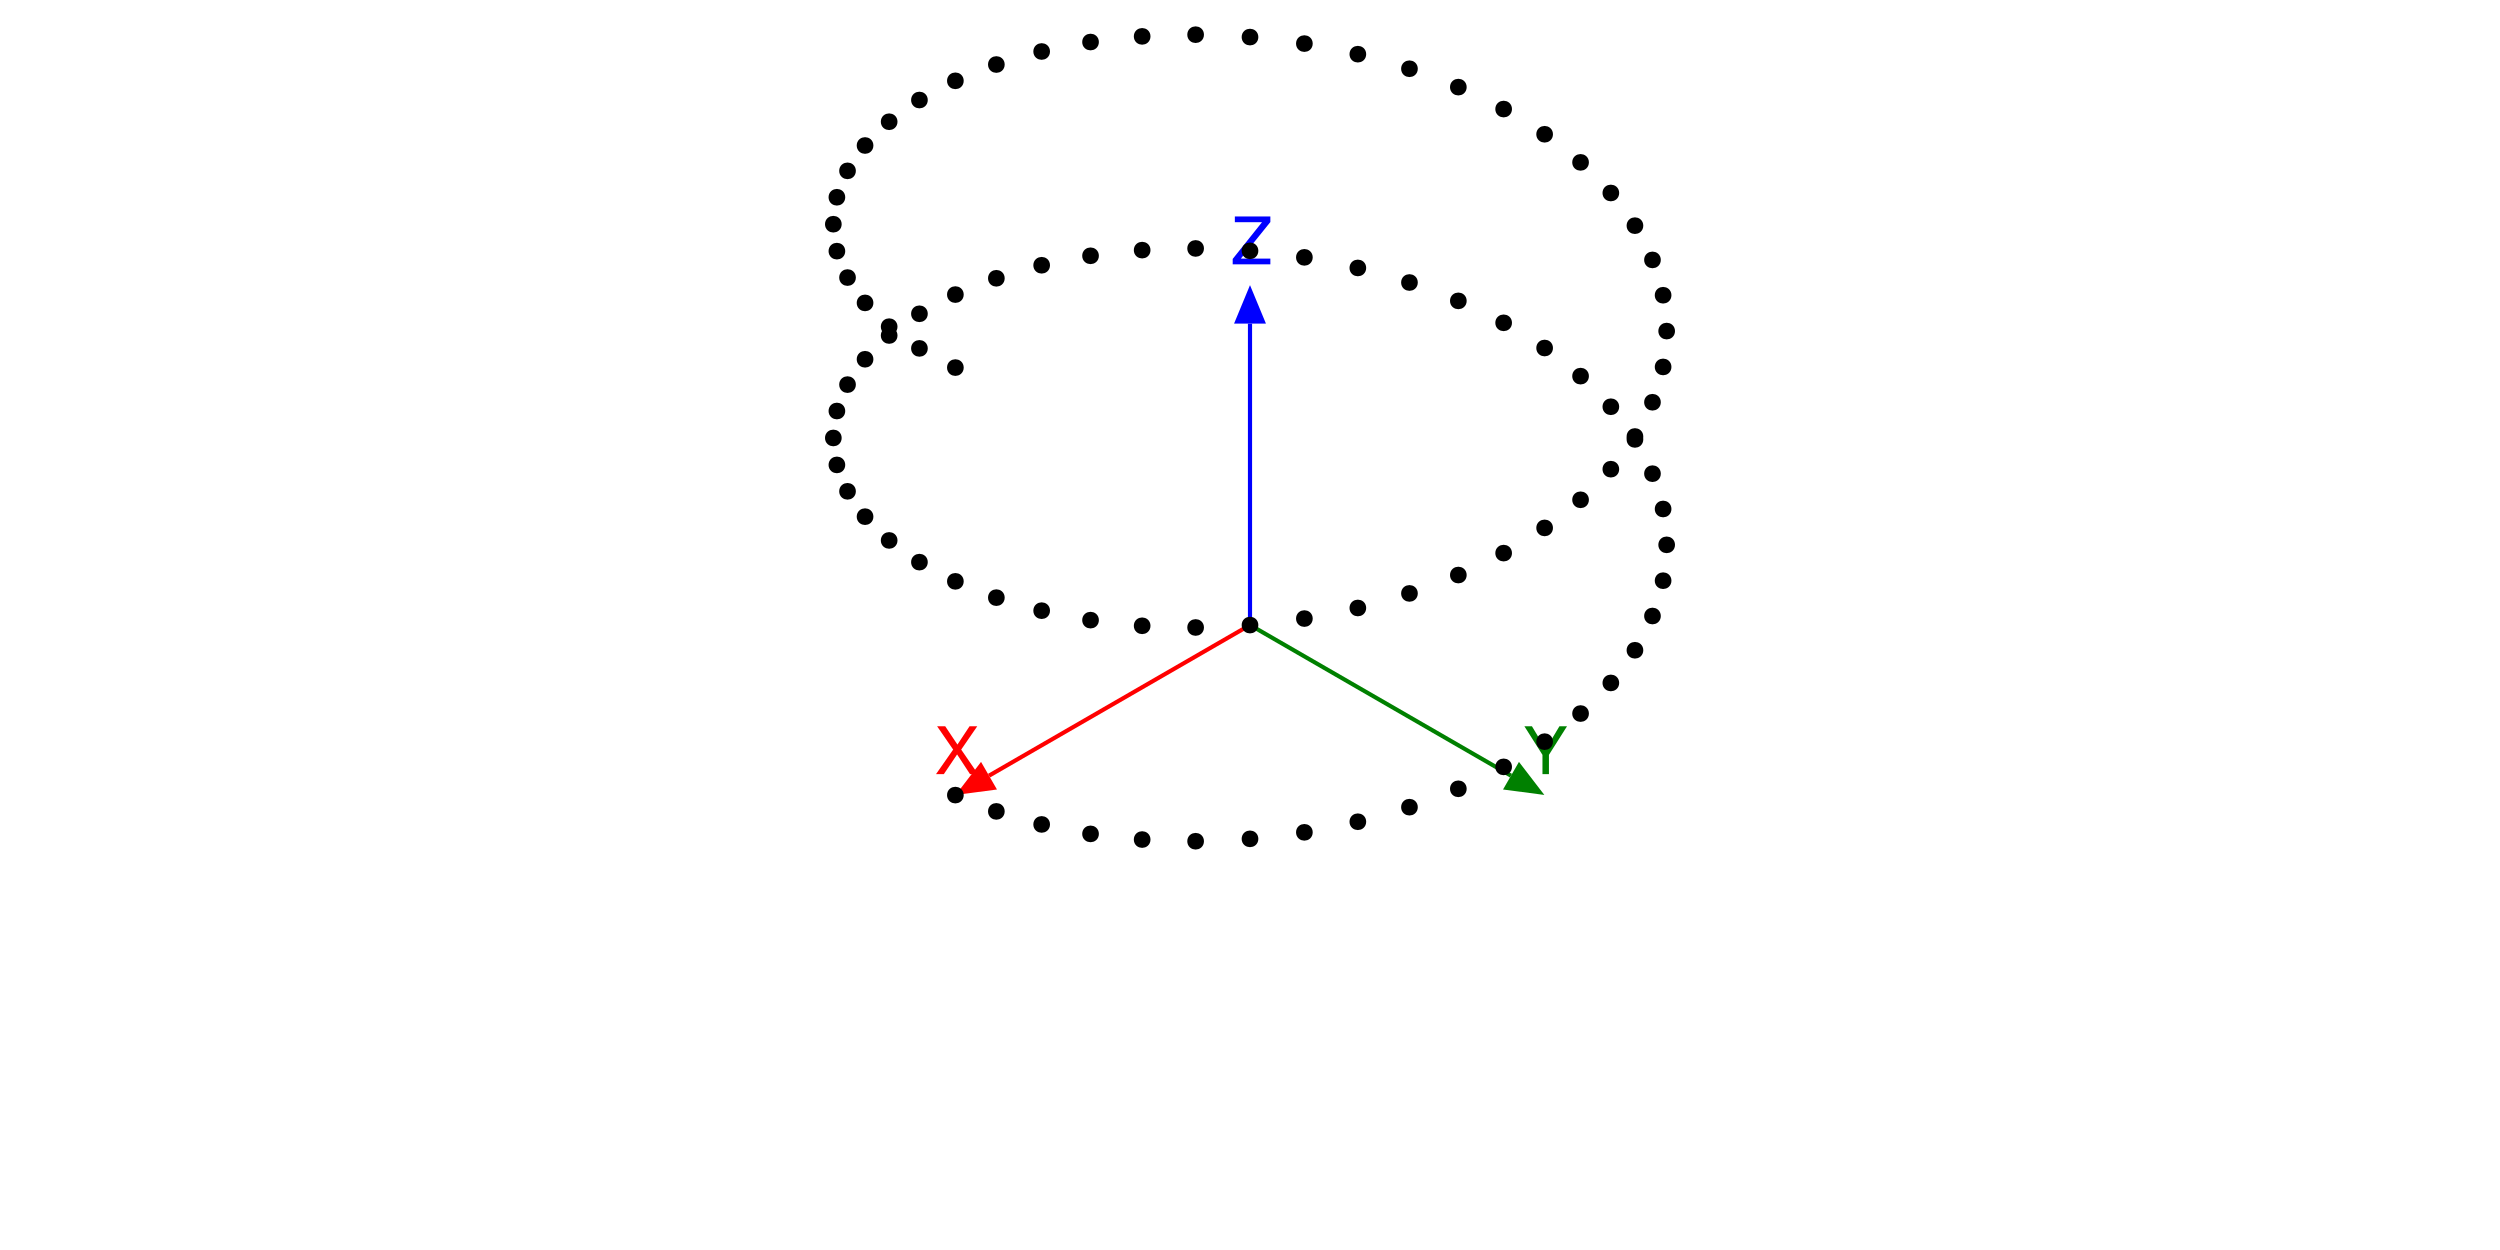
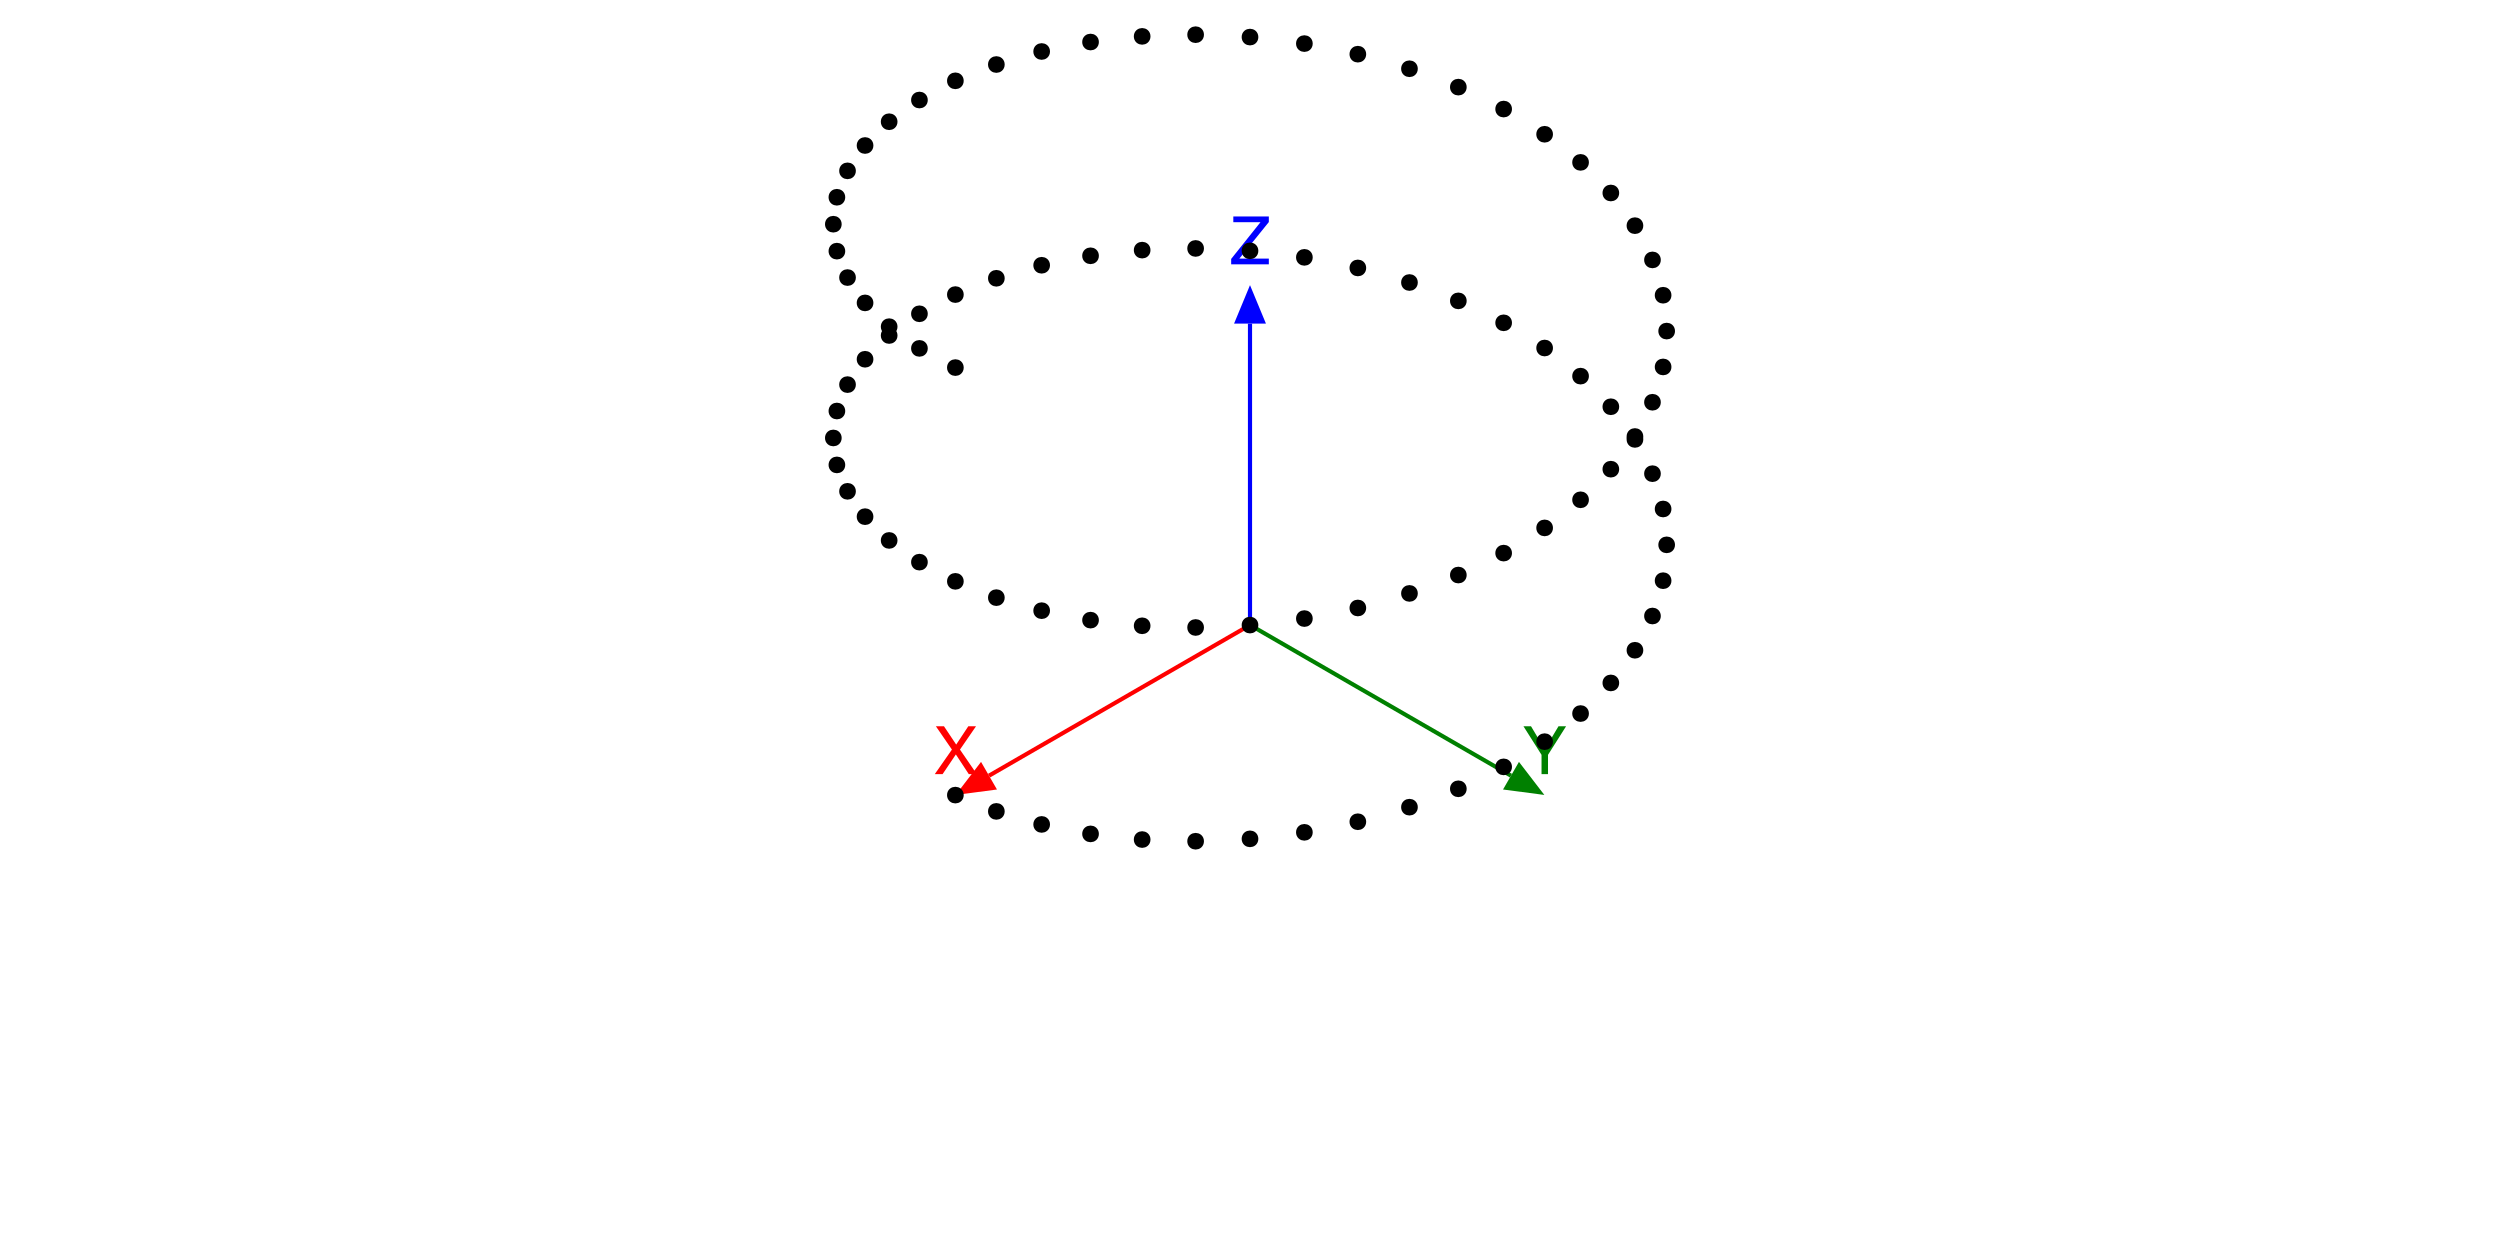
<svg xmlns="http://www.w3.org/2000/svg" xmlns:xlink="http://www.w3.org/1999/xlink" width="600pt" height="300pt" viewBox="0 0 600 300" version="1.1">
  <defs>
    <g>
      <symbol overflow="visible" id="glyph0-0">
        <path style="stroke:none;" d="M 0.516 0 L 0.516 -11.477 L 9.625 -11.477 L 9.625 0 Z M 8.188 -1.438 L 8.188 -10.039 L 1.953 -10.039 L 1.953 -1.438 Z M 8.188 -1.438 " />
      </symbol>
      <symbol overflow="visible" id="glyph0-1">
        <path style="stroke:none;" d="M 2.203 0 L 0.328 0 L 4.438 -5.883 L 0.586 -11.477 L 2.531 -11.477 L 5.461 -7.086 L 8.367 -11.477 L 10.219 -11.477 L 6.367 -5.883 L 10.406 0 L 8.477 0 L 5.383 -4.719 Z M 2.203 0 " />
      </symbol>
      <symbol overflow="visible" id="glyph0-2">
        <path style="stroke:none;" d="M 0.328 -11.477 L 2.141 -11.477 L 5.438 -5.961 L 8.734 -11.477 L 10.555 -11.477 L 6.219 -4.625 L 6.219 0 L 4.664 0 L 4.664 -4.625 Z M 0.328 -11.477 " />
      </symbol>
      <symbol overflow="visible" id="glyph0-3">
        <path style="stroke:none;" d="M 0.367 -1.289 L 7.406 -10.109 L 0.883 -10.109 L 0.883 -11.477 L 9.406 -11.477 L 9.406 -10.141 L 2.328 -1.367 L 9.406 -1.367 L 9.406 0 L 0.367 0 Z M 0.367 -1.289 " />
      </symbol>
    </g>
  </defs>
  <g id="surface15">
    <rect x="0" y="0" width="600" height="300" style="fill:rgb(100%,100%,100%);fill-opacity:1;stroke:none;" />
    <path style="fill:none;stroke-width:1;stroke-linecap:butt;stroke-linejoin:miter;stroke:rgb(100%,0%,0%);stroke-opacity:1;stroke-miterlimit:10;" d="M 300 150 L 237.359 186.164 " />
    <path style=" stroke:none;fill-rule:nonzero;fill:rgb(100%,0%,0%);fill-opacity:1;" d="M 239.273 189.48 L 229.359 190.785 L 235.449 182.852 " />
    <g style="fill:rgb(100%,0%,0%);fill-opacity:1;">
-       <use xlink:href="#glyph0-1" x="224.321" y="185.784" />
+       <use xlink:href="#glyph0-1" x="224.024" y="185.784" />
    </g>
    <path style="fill:none;stroke-width:1;stroke-linecap:butt;stroke-linejoin:miter;stroke:rgb(0%,50.196%,0%);stroke-opacity:1;stroke-miterlimit:10;" d="M 300 150 L 362.641 186.164 " />
    <path style=" stroke:none;fill-rule:nonzero;fill:rgb(0%,50.196%,0%);fill-opacity:1;" d="M 364.551 182.852 L 370.641 190.785 L 360.727 189.48 " />
    <g style="fill:rgb(0%,50.196%,0%);fill-opacity:1;">
-       <use xlink:href="#glyph0-2" x="365.527" y="185.784" />
+       <use xlink:href="#glyph0-2" x="365.304" y="185.784" />
    </g>
    <path style="fill:none;stroke-width:1;stroke-linecap:butt;stroke-linejoin:miter;stroke:rgb(0%,0%,100%);stroke-opacity:1;stroke-miterlimit:10;" d="M 300 150 L 300 77.672 " />
    <path style=" stroke:none;fill-rule:nonzero;fill:rgb(0%,0%,100%);fill-opacity:1;" d="M 296.172 77.672 L 300 68.434 L 303.828 77.672 " />
    <g style="fill:rgb(0%,0%,100%);fill-opacity:1;">
-       <use xlink:href="#glyph0-3" x="295.48" y="63.432" />
+       <use xlink:href="#glyph0-3" x="295.113" y="63.432" />
    </g>
    <path style="fill:none;stroke-width:2;stroke-linecap:butt;stroke-linejoin:miter;stroke:rgb(0%,0%,0%);stroke-opacity:1;stroke-miterlimit:10;" d="M 230.289 190.824 C 230.289 192.156 228.289 192.156 228.289 190.824 C 228.289 189.492 230.289 189.492 230.289 190.824 " />
    <path style="fill:none;stroke-width:2;stroke-linecap:butt;stroke-linejoin:miter;stroke:rgb(0%,0%,0%);stroke-opacity:1;stroke-miterlimit:10;" d="M 240.125 194.734 C 240.125 196.07 238.125 196.07 238.125 194.734 C 238.125 193.402 240.125 193.402 240.125 194.734 " />
    <path style="fill:none;stroke-width:2;stroke-linecap:butt;stroke-linejoin:miter;stroke:rgb(0%,0%,0%);stroke-opacity:1;stroke-miterlimit:10;" d="M 251 197.863 C 251 199.195 249 199.195 249 197.863 C 249 196.527 251 196.527 251 197.863 " />
    <path style="fill:none;stroke-width:2;stroke-linecap:butt;stroke-linejoin:miter;stroke:rgb(0%,0%,0%);stroke-opacity:1;stroke-miterlimit:10;" d="M 262.73 200.133 C 262.73 201.469 260.73 201.469 260.73 200.133 C 260.73 198.801 262.73 198.801 262.73 200.133 " />
    <path style="fill:none;stroke-width:2;stroke-linecap:butt;stroke-linejoin:miter;stroke:rgb(0%,0%,0%);stroke-opacity:1;stroke-miterlimit:10;" d="M 275.117 201.492 C 275.117 202.824 273.117 202.824 273.117 201.492 C 273.117 200.16 275.117 200.16 275.117 201.492 " />
    <path style="fill:none;stroke-width:2;stroke-linecap:butt;stroke-linejoin:miter;stroke:rgb(0%,0%,0%);stroke-opacity:1;stroke-miterlimit:10;" d="M 287.949 201.898 C 287.949 203.23 285.949 203.23 285.949 201.898 C 285.949 200.562 287.949 200.562 287.949 201.898 " />
    <path style="fill:none;stroke-width:2;stroke-linecap:butt;stroke-linejoin:miter;stroke:rgb(0%,0%,0%);stroke-opacity:1;stroke-miterlimit:10;" d="M 301 201.324 C 301 202.656 299 202.656 299 201.324 C 299 199.988 301 199.988 301 201.324 " />
    <path style="fill:none;stroke-width:2;stroke-linecap:butt;stroke-linejoin:miter;stroke:rgb(0%,0%,0%);stroke-opacity:1;stroke-miterlimit:10;" d="M 314.051 199.758 C 314.051 201.094 312.051 201.094 312.051 199.758 C 312.051 198.426 314.051 198.426 314.051 199.758 " />
    <path style="fill:none;stroke-width:2;stroke-linecap:butt;stroke-linejoin:miter;stroke:rgb(0%,0%,0%);stroke-opacity:1;stroke-miterlimit:10;" d="M 326.883 197.219 C 326.883 198.551 324.883 198.551 324.883 197.219 C 324.883 195.883 326.883 195.883 326.883 197.219 " />
    <path style="fill:none;stroke-width:2;stroke-linecap:butt;stroke-linejoin:miter;stroke:rgb(0%,0%,0%);stroke-opacity:1;stroke-miterlimit:10;" d="M 339.27 193.723 C 339.27 195.055 337.27 195.055 337.27 193.723 C 337.27 192.387 339.27 192.387 339.27 193.723 " />
    <path style="fill:none;stroke-width:2;stroke-linecap:butt;stroke-linejoin:miter;stroke:rgb(0%,0%,0%);stroke-opacity:1;stroke-miterlimit:10;" d="M 351 189.312 C 351 190.645 349 190.645 349 189.312 C 349 187.98 351 187.98 351 189.312 " />
    <path style="fill:none;stroke-width:2;stroke-linecap:butt;stroke-linejoin:miter;stroke:rgb(0%,0%,0%);stroke-opacity:1;stroke-miterlimit:10;" d="M 361.875 184.047 C 361.875 185.383 359.875 185.383 359.875 184.047 C 359.875 182.715 361.875 182.715 361.875 184.047 " />
    <path style="fill:none;stroke-width:2;stroke-linecap:butt;stroke-linejoin:miter;stroke:rgb(0%,0%,0%);stroke-opacity:1;stroke-miterlimit:10;" d="M 371.711 178 C 371.711 179.332 369.711 179.332 369.711 178 C 369.711 176.664 371.711 176.664 371.711 178 " />
    <path style="fill:none;stroke-width:2;stroke-linecap:butt;stroke-linejoin:miter;stroke:rgb(0%,0%,0%);stroke-opacity:1;stroke-miterlimit:10;" d="M 380.336 171.254 C 380.336 172.586 378.336 172.586 378.336 171.254 C 378.336 169.918 380.336 169.918 380.336 171.254 " />
    <path style="fill:none;stroke-width:2;stroke-linecap:butt;stroke-linejoin:miter;stroke:rgb(0%,0%,0%);stroke-opacity:1;stroke-miterlimit:10;" d="M 387.602 163.906 C 387.602 165.238 385.602 165.238 385.602 163.906 C 385.602 162.57 387.602 162.57 387.602 163.906 " />
    <path style="fill:none;stroke-width:2;stroke-linecap:butt;stroke-linejoin:miter;stroke:rgb(0%,0%,0%);stroke-opacity:1;stroke-miterlimit:10;" d="M 393.387 156.062 C 393.387 157.395 391.387 157.395 391.387 156.062 C 391.387 154.73 393.387 154.73 393.387 156.062 " />
    <path style="fill:none;stroke-width:2;stroke-linecap:butt;stroke-linejoin:miter;stroke:rgb(0%,0%,0%);stroke-opacity:1;stroke-miterlimit:10;" d="M 397.594 147.844 C 397.594 149.176 395.594 149.176 395.594 147.844 C 395.594 146.508 397.594 146.508 397.594 147.844 " />
    <path style="fill:none;stroke-width:2;stroke-linecap:butt;stroke-linejoin:miter;stroke:rgb(0%,0%,0%);stroke-opacity:1;stroke-miterlimit:10;" d="M 400.145 139.367 C 400.145 140.699 398.145 140.699 398.145 139.367 C 398.145 138.031 400.145 138.031 400.145 139.367 " />
    <path style="fill:none;stroke-width:2;stroke-linecap:butt;stroke-linejoin:miter;stroke:rgb(0%,0%,0%);stroke-opacity:1;stroke-miterlimit:10;" d="M 401 130.762 C 401 132.094 399 132.094 399 130.762 C 399 129.43 401 129.43 401 130.762 " />
    <path style="fill:none;stroke-width:2;stroke-linecap:butt;stroke-linejoin:miter;stroke:rgb(0%,0%,0%);stroke-opacity:1;stroke-miterlimit:10;" d="M 400.145 122.156 C 400.145 123.492 398.145 123.492 398.145 122.156 C 398.145 120.824 400.145 120.824 400.145 122.156 " />
    <path style="fill:none;stroke-width:2;stroke-linecap:butt;stroke-linejoin:miter;stroke:rgb(0%,0%,0%);stroke-opacity:1;stroke-miterlimit:10;" d="M 397.594 113.68 C 397.594 115.016 395.594 115.016 395.594 113.68 C 395.594 112.348 397.594 112.348 397.594 113.68 " />
    <path style="fill:none;stroke-width:2;stroke-linecap:butt;stroke-linejoin:miter;stroke:rgb(0%,0%,0%);stroke-opacity:1;stroke-miterlimit:10;" d="M 393.387 105.461 C 393.387 106.793 391.387 106.793 391.387 105.461 C 391.387 104.129 393.387 104.129 393.387 105.461 " />
    <path style="fill:none;stroke-width:2;stroke-linecap:butt;stroke-linejoin:miter;stroke:rgb(0%,0%,0%);stroke-opacity:1;stroke-miterlimit:10;" d="M 387.602 97.617 C 387.602 98.953 385.602 98.953 385.602 97.617 C 385.602 96.285 387.602 96.285 387.602 97.617 " />
    <path style="fill:none;stroke-width:2;stroke-linecap:butt;stroke-linejoin:miter;stroke:rgb(0%,0%,0%);stroke-opacity:1;stroke-miterlimit:10;" d="M 380.336 90.27 C 380.336 91.605 378.336 91.605 378.336 90.27 C 378.336 88.938 380.336 88.938 380.336 90.27 " />
    <path style="fill:none;stroke-width:2;stroke-linecap:butt;stroke-linejoin:miter;stroke:rgb(0%,0%,0%);stroke-opacity:1;stroke-miterlimit:10;" d="M 371.711 83.523 C 371.711 84.859 369.711 84.859 369.711 83.523 C 369.711 82.191 371.711 82.191 371.711 83.523 " />
    <path style="fill:none;stroke-width:2;stroke-linecap:butt;stroke-linejoin:miter;stroke:rgb(0%,0%,0%);stroke-opacity:1;stroke-miterlimit:10;" d="M 361.875 77.477 C 361.875 78.809 359.875 78.809 359.875 77.477 C 359.875 76.145 361.875 76.145 361.875 77.477 " />
    <path style="fill:none;stroke-width:2;stroke-linecap:butt;stroke-linejoin:miter;stroke:rgb(0%,0%,0%);stroke-opacity:1;stroke-miterlimit:10;" d="M 351 72.211 C 351 73.543 349 73.543 349 72.211 C 349 70.879 351 70.879 351 72.211 " />
    <path style="fill:none;stroke-width:2;stroke-linecap:butt;stroke-linejoin:miter;stroke:rgb(0%,0%,0%);stroke-opacity:1;stroke-miterlimit:10;" d="M 339.27 67.801 C 339.27 69.137 337.27 69.137 337.27 67.801 C 337.27 66.469 339.27 66.469 339.27 67.801 " />
    <path style="fill:none;stroke-width:2;stroke-linecap:butt;stroke-linejoin:miter;stroke:rgb(0%,0%,0%);stroke-opacity:1;stroke-miterlimit:10;" d="M 326.883 64.305 C 326.883 65.641 324.883 65.641 324.883 64.305 C 324.883 62.973 326.883 62.973 326.883 64.305 " />
    <path style="fill:none;stroke-width:2;stroke-linecap:butt;stroke-linejoin:miter;stroke:rgb(0%,0%,0%);stroke-opacity:1;stroke-miterlimit:10;" d="M 314.051 61.766 C 314.051 63.098 312.051 63.098 312.051 61.766 C 312.051 60.43 314.051 60.43 314.051 61.766 " />
    <path style="fill:none;stroke-width:2;stroke-linecap:butt;stroke-linejoin:miter;stroke:rgb(0%,0%,0%);stroke-opacity:1;stroke-miterlimit:10;" d="M 301 60.203 C 301 61.535 299 61.535 299 60.203 C 299 58.867 301 58.867 301 60.203 " />
    <path style="fill:none;stroke-width:2;stroke-linecap:butt;stroke-linejoin:miter;stroke:rgb(0%,0%,0%);stroke-opacity:1;stroke-miterlimit:10;" d="M 287.949 59.625 C 287.949 60.961 285.949 60.961 285.949 59.625 C 285.949 58.293 287.949 58.293 287.949 59.625 " />
    <path style="fill:none;stroke-width:2;stroke-linecap:butt;stroke-linejoin:miter;stroke:rgb(0%,0%,0%);stroke-opacity:1;stroke-miterlimit:10;" d="M 275.117 60.031 C 275.117 61.363 273.117 61.363 273.117 60.031 C 273.117 58.699 275.117 58.699 275.117 60.031 " />
    <path style="fill:none;stroke-width:2;stroke-linecap:butt;stroke-linejoin:miter;stroke:rgb(0%,0%,0%);stroke-opacity:1;stroke-miterlimit:10;" d="M 262.73 61.391 C 262.73 62.723 260.73 62.723 260.73 61.391 C 260.73 60.055 262.73 60.055 262.73 61.391 " />
    <path style="fill:none;stroke-width:2;stroke-linecap:butt;stroke-linejoin:miter;stroke:rgb(0%,0%,0%);stroke-opacity:1;stroke-miterlimit:10;" d="M 251 63.66 C 251 64.996 249 64.996 249 63.66 C 249 62.328 251 62.328 251 63.66 " />
    <path style="fill:none;stroke-width:2;stroke-linecap:butt;stroke-linejoin:miter;stroke:rgb(0%,0%,0%);stroke-opacity:1;stroke-miterlimit:10;" d="M 240.125 66.789 C 240.125 68.121 238.125 68.121 238.125 66.789 C 238.125 65.453 240.125 65.453 240.125 66.789 " />
    <path style="fill:none;stroke-width:2;stroke-linecap:butt;stroke-linejoin:miter;stroke:rgb(0%,0%,0%);stroke-opacity:1;stroke-miterlimit:10;" d="M 230.289 70.699 C 230.289 72.031 228.289 72.031 228.289 70.699 C 228.289 69.367 230.289 69.367 230.289 70.699 " />
    <path style="fill:none;stroke-width:2;stroke-linecap:butt;stroke-linejoin:miter;stroke:rgb(0%,0%,0%);stroke-opacity:1;stroke-miterlimit:10;" d="M 221.664 75.309 C 221.664 76.641 219.664 76.641 219.664 75.309 C 219.664 73.973 221.664 73.973 221.664 75.309 " />
    <path style="fill:none;stroke-width:2;stroke-linecap:butt;stroke-linejoin:miter;stroke:rgb(0%,0%,0%);stroke-opacity:1;stroke-miterlimit:10;" d="M 214.398 80.52 C 214.398 81.852 212.398 81.852 212.398 80.52 C 212.398 79.184 214.398 79.184 214.398 80.52 " />
    <path style="fill:none;stroke-width:2;stroke-linecap:butt;stroke-linejoin:miter;stroke:rgb(0%,0%,0%);stroke-opacity:1;stroke-miterlimit:10;" d="M 208.613 86.223 C 208.613 87.555 206.613 87.555 206.613 86.223 C 206.613 84.891 208.613 84.891 208.613 86.223 " />
    <path style="fill:none;stroke-width:2;stroke-linecap:butt;stroke-linejoin:miter;stroke:rgb(0%,0%,0%);stroke-opacity:1;stroke-miterlimit:10;" d="M 204.406 92.305 C 204.406 93.641 202.406 93.641 202.406 92.305 C 202.406 90.973 204.406 90.973 204.406 92.305 " />
    <path style="fill:none;stroke-width:2;stroke-linecap:butt;stroke-linejoin:miter;stroke:rgb(0%,0%,0%);stroke-opacity:1;stroke-miterlimit:10;" d="M 201.855 98.645 C 201.855 99.977 199.855 99.977 199.855 98.645 C 199.855 97.309 201.855 97.309 201.855 98.645 " />
    <path style="fill:none;stroke-width:2;stroke-linecap:butt;stroke-linejoin:miter;stroke:rgb(0%,0%,0%);stroke-opacity:1;stroke-miterlimit:10;" d="M 201 105.109 C 201 106.445 199 106.445 199 105.109 C 199 103.777 201 103.777 201 105.109 " />
    <path style="fill:none;stroke-width:2;stroke-linecap:butt;stroke-linejoin:miter;stroke:rgb(0%,0%,0%);stroke-opacity:1;stroke-miterlimit:10;" d="M 201.855 111.578 C 201.855 112.91 199.855 112.91 199.855 111.578 C 199.855 110.246 201.855 110.246 201.855 111.578 " />
    <path style="fill:none;stroke-width:2;stroke-linecap:butt;stroke-linejoin:miter;stroke:rgb(0%,0%,0%);stroke-opacity:1;stroke-miterlimit:10;" d="M 204.406 117.918 C 204.406 119.25 202.406 119.25 202.406 117.918 C 202.406 116.582 204.406 116.582 204.406 117.918 " />
    <path style="fill:none;stroke-width:2;stroke-linecap:butt;stroke-linejoin:miter;stroke:rgb(0%,0%,0%);stroke-opacity:1;stroke-miterlimit:10;" d="M 208.613 124 C 208.613 125.332 206.613 125.332 206.613 124 C 206.613 122.664 208.613 122.664 208.613 124 " />
    <path style="fill:none;stroke-width:2;stroke-linecap:butt;stroke-linejoin:miter;stroke:rgb(0%,0%,0%);stroke-opacity:1;stroke-miterlimit:10;" d="M 214.398 129.703 C 214.398 131.035 212.398 131.035 212.398 129.703 C 212.398 128.371 214.398 128.371 214.398 129.703 " />
    <path style="fill:none;stroke-width:2;stroke-linecap:butt;stroke-linejoin:miter;stroke:rgb(0%,0%,0%);stroke-opacity:1;stroke-miterlimit:10;" d="M 221.664 134.914 C 221.664 136.246 219.664 136.246 219.664 134.914 C 219.664 133.582 221.664 133.582 221.664 134.914 " />
    <path style="fill:none;stroke-width:2;stroke-linecap:butt;stroke-linejoin:miter;stroke:rgb(0%,0%,0%);stroke-opacity:1;stroke-miterlimit:10;" d="M 230.289 139.523 C 230.289 140.855 228.289 140.855 228.289 139.523 C 228.289 138.191 230.289 138.191 230.289 139.523 " />
    <path style="fill:none;stroke-width:2;stroke-linecap:butt;stroke-linejoin:miter;stroke:rgb(0%,0%,0%);stroke-opacity:1;stroke-miterlimit:10;" d="M 240.125 143.434 C 240.125 144.766 238.125 144.766 238.125 143.434 C 238.125 142.102 240.125 142.102 240.125 143.434 " />
    <path style="fill:none;stroke-width:2;stroke-linecap:butt;stroke-linejoin:miter;stroke:rgb(0%,0%,0%);stroke-opacity:1;stroke-miterlimit:10;" d="M 251 146.559 C 251 147.895 249 147.895 249 146.559 C 249 145.227 251 145.227 251 146.559 " />
    <path style="fill:none;stroke-width:2;stroke-linecap:butt;stroke-linejoin:miter;stroke:rgb(0%,0%,0%);stroke-opacity:1;stroke-miterlimit:10;" d="M 262.73 148.832 C 262.73 150.164 260.73 150.164 260.73 148.832 C 260.73 147.5 262.73 147.5 262.73 148.832 " />
    <path style="fill:none;stroke-width:2;stroke-linecap:butt;stroke-linejoin:miter;stroke:rgb(0%,0%,0%);stroke-opacity:1;stroke-miterlimit:10;" d="M 275.117 150.191 C 275.117 151.523 273.117 151.523 273.117 150.191 C 273.117 148.855 275.117 148.855 275.117 150.191 " />
    <path style="fill:none;stroke-width:2;stroke-linecap:butt;stroke-linejoin:miter;stroke:rgb(0%,0%,0%);stroke-opacity:1;stroke-miterlimit:10;" d="M 287.949 150.594 C 287.949 151.93 285.949 151.93 285.949 150.594 C 285.949 149.262 287.949 149.262 287.949 150.594 " />
    <path style="fill:none;stroke-width:2;stroke-linecap:butt;stroke-linejoin:miter;stroke:rgb(0%,0%,0%);stroke-opacity:1;stroke-miterlimit:10;" d="M 301 150.02 C 301 151.355 299 151.355 299 150.02 C 299 148.688 301 148.688 301 150.02 " />
    <path style="fill:none;stroke-width:2;stroke-linecap:butt;stroke-linejoin:miter;stroke:rgb(0%,0%,0%);stroke-opacity:1;stroke-miterlimit:10;" d="M 314.051 148.457 C 314.051 149.789 312.051 149.789 312.051 148.457 C 312.051 147.125 314.051 147.125 314.051 148.457 " />
    <path style="fill:none;stroke-width:2;stroke-linecap:butt;stroke-linejoin:miter;stroke:rgb(0%,0%,0%);stroke-opacity:1;stroke-miterlimit:10;" d="M 326.883 145.914 C 326.883 147.25 324.883 147.25 324.883 145.914 C 324.883 144.582 326.883 144.582 326.883 145.914 " />
    <path style="fill:none;stroke-width:2;stroke-linecap:butt;stroke-linejoin:miter;stroke:rgb(0%,0%,0%);stroke-opacity:1;stroke-miterlimit:10;" d="M 339.27 142.418 C 339.27 143.754 337.27 143.754 337.27 142.418 C 337.27 141.086 339.27 141.086 339.27 142.418 " />
    <path style="fill:none;stroke-width:2;stroke-linecap:butt;stroke-linejoin:miter;stroke:rgb(0%,0%,0%);stroke-opacity:1;stroke-miterlimit:10;" d="M 351 138.012 C 351 139.344 349 139.344 349 138.012 C 349 136.676 351 136.676 351 138.012 " />
    <path style="fill:none;stroke-width:2;stroke-linecap:butt;stroke-linejoin:miter;stroke:rgb(0%,0%,0%);stroke-opacity:1;stroke-miterlimit:10;" d="M 361.875 132.746 C 361.875 134.078 359.875 134.078 359.875 132.746 C 359.875 131.414 361.875 131.414 361.875 132.746 " />
    <path style="fill:none;stroke-width:2;stroke-linecap:butt;stroke-linejoin:miter;stroke:rgb(0%,0%,0%);stroke-opacity:1;stroke-miterlimit:10;" d="M 371.711 126.699 C 371.711 128.031 369.711 128.031 369.711 126.699 C 369.711 125.363 371.711 125.363 371.711 126.699 " />
    <path style="fill:none;stroke-width:2;stroke-linecap:butt;stroke-linejoin:miter;stroke:rgb(0%,0%,0%);stroke-opacity:1;stroke-miterlimit:10;" d="M 380.336 119.949 C 380.336 121.285 378.336 121.285 378.336 119.949 C 378.336 118.617 380.336 118.617 380.336 119.949 " />
    <path style="fill:none;stroke-width:2;stroke-linecap:butt;stroke-linejoin:miter;stroke:rgb(0%,0%,0%);stroke-opacity:1;stroke-miterlimit:10;" d="M 387.602 112.602 C 387.602 113.938 385.602 113.938 385.602 112.602 C 385.602 111.27 387.602 111.27 387.602 112.602 " />
    <path style="fill:none;stroke-width:2;stroke-linecap:butt;stroke-linejoin:miter;stroke:rgb(0%,0%,0%);stroke-opacity:1;stroke-miterlimit:10;" d="M 393.387 104.762 C 393.387 106.094 391.387 106.094 391.387 104.762 C 391.387 103.426 393.387 103.426 393.387 104.762 " />
    <path style="fill:none;stroke-width:2;stroke-linecap:butt;stroke-linejoin:miter;stroke:rgb(0%,0%,0%);stroke-opacity:1;stroke-miterlimit:10;" d="M 397.594 96.539 C 397.594 97.875 395.594 97.875 395.594 96.539 C 395.594 95.207 397.594 95.207 397.594 96.539 " />
    <path style="fill:none;stroke-width:2;stroke-linecap:butt;stroke-linejoin:miter;stroke:rgb(0%,0%,0%);stroke-opacity:1;stroke-miterlimit:10;" d="M 400.145 88.066 C 400.145 89.398 398.145 89.398 398.145 88.066 C 398.145 86.73 400.145 86.73 400.145 88.066 " />
    <path style="fill:none;stroke-width:2;stroke-linecap:butt;stroke-linejoin:miter;stroke:rgb(0%,0%,0%);stroke-opacity:1;stroke-miterlimit:10;" d="M 401 79.461 C 401 80.793 399 80.793 399 79.461 C 399 78.125 401 78.125 401 79.461 " />
    <path style="fill:none;stroke-width:2;stroke-linecap:butt;stroke-linejoin:miter;stroke:rgb(0%,0%,0%);stroke-opacity:1;stroke-miterlimit:10;" d="M 400.145 70.855 C 400.145 72.188 398.145 72.188 398.145 70.855 C 398.145 69.523 400.145 69.523 400.145 70.855 " />
    <path style="fill:none;stroke-width:2;stroke-linecap:butt;stroke-linejoin:miter;stroke:rgb(0%,0%,0%);stroke-opacity:1;stroke-miterlimit:10;" d="M 397.594 62.379 C 397.594 63.711 395.594 63.711 395.594 62.379 C 395.594 61.047 397.594 61.047 397.594 62.379 " />
    <path style="fill:none;stroke-width:2;stroke-linecap:butt;stroke-linejoin:miter;stroke:rgb(0%,0%,0%);stroke-opacity:1;stroke-miterlimit:10;" d="M 393.387 54.16 C 393.387 55.492 391.387 55.492 391.387 54.16 C 391.387 52.824 393.387 52.824 393.387 54.16 " />
    <path style="fill:none;stroke-width:2;stroke-linecap:butt;stroke-linejoin:miter;stroke:rgb(0%,0%,0%);stroke-opacity:1;stroke-miterlimit:10;" d="M 387.602 46.316 C 387.602 47.652 385.602 47.652 385.602 46.316 C 385.602 44.984 387.602 44.984 387.602 46.316 " />
    <path style="fill:none;stroke-width:2;stroke-linecap:butt;stroke-linejoin:miter;stroke:rgb(0%,0%,0%);stroke-opacity:1;stroke-miterlimit:10;" d="M 380.336 38.969 C 380.336 40.301 378.336 40.301 378.336 38.969 C 378.336 37.637 380.336 37.637 380.336 38.969 " />
    <path style="fill:none;stroke-width:2;stroke-linecap:butt;stroke-linejoin:miter;stroke:rgb(0%,0%,0%);stroke-opacity:1;stroke-miterlimit:10;" d="M 371.711 32.223 C 371.711 33.555 369.711 33.555 369.711 32.223 C 369.711 30.891 371.711 30.891 371.711 32.223 " />
    <path style="fill:none;stroke-width:2;stroke-linecap:butt;stroke-linejoin:miter;stroke:rgb(0%,0%,0%);stroke-opacity:1;stroke-miterlimit:10;" d="M 361.875 26.176 C 361.875 27.508 359.875 27.508 359.875 26.176 C 359.875 24.84 361.875 24.84 361.875 26.176 " />
    <path style="fill:none;stroke-width:2;stroke-linecap:butt;stroke-linejoin:miter;stroke:rgb(0%,0%,0%);stroke-opacity:1;stroke-miterlimit:10;" d="M 351 20.91 C 351 22.242 349 22.242 349 20.91 C 349 19.574 351 19.574 351 20.91 " />
    <path style="fill:none;stroke-width:2;stroke-linecap:butt;stroke-linejoin:miter;stroke:rgb(0%,0%,0%);stroke-opacity:1;stroke-miterlimit:10;" d="M 339.27 16.5 C 339.27 17.832 337.27 17.832 337.27 16.5 C 337.27 15.168 339.27 15.168 339.27 16.5 " />
    <path style="fill:none;stroke-width:2;stroke-linecap:butt;stroke-linejoin:miter;stroke:rgb(0%,0%,0%);stroke-opacity:1;stroke-miterlimit:10;" d="M 326.883 13.004 C 326.883 14.336 324.883 14.336 324.883 13.004 C 324.883 11.672 326.883 11.672 326.883 13.004 " />
    <path style="fill:none;stroke-width:2;stroke-linecap:butt;stroke-linejoin:miter;stroke:rgb(0%,0%,0%);stroke-opacity:1;stroke-miterlimit:10;" d="M 314.051 10.461 C 314.051 11.797 312.051 11.797 312.051 10.461 C 312.051 9.129 314.051 9.129 314.051 10.461 " />
    <path style="fill:none;stroke-width:2;stroke-linecap:butt;stroke-linejoin:miter;stroke:rgb(0%,0%,0%);stroke-opacity:1;stroke-miterlimit:10;" d="M 301 8.898 C 301 10.234 299 10.234 299 8.898 C 299 7.566 301 7.566 301 8.898 " />
    <path style="fill:none;stroke-width:2;stroke-linecap:butt;stroke-linejoin:miter;stroke:rgb(0%,0%,0%);stroke-opacity:1;stroke-miterlimit:10;" d="M 287.949 8.324 C 287.949 9.656 285.949 9.656 285.949 8.324 C 285.949 6.992 287.949 6.992 287.949 8.324 " />
    <path style="fill:none;stroke-width:2;stroke-linecap:butt;stroke-linejoin:miter;stroke:rgb(0%,0%,0%);stroke-opacity:1;stroke-miterlimit:10;" d="M 275.117 8.73 C 275.117 10.062 273.117 10.062 273.117 8.73 C 273.117 7.395 275.117 7.395 275.117 8.73 " />
    <path style="fill:none;stroke-width:2;stroke-linecap:butt;stroke-linejoin:miter;stroke:rgb(0%,0%,0%);stroke-opacity:1;stroke-miterlimit:10;" d="M 262.73 10.086 C 262.73 11.422 260.73 11.422 260.73 10.086 C 260.73 8.754 262.73 8.754 262.73 10.086 " />
    <path style="fill:none;stroke-width:2;stroke-linecap:butt;stroke-linejoin:miter;stroke:rgb(0%,0%,0%);stroke-opacity:1;stroke-miterlimit:10;" d="M 251 12.359 C 251 13.691 249 13.691 249 12.359 C 249 11.027 251 11.027 251 12.359 " />
    <path style="fill:none;stroke-width:2;stroke-linecap:butt;stroke-linejoin:miter;stroke:rgb(0%,0%,0%);stroke-opacity:1;stroke-miterlimit:10;" d="M 240.125 15.484 C 240.125 16.82 238.125 16.82 238.125 15.484 C 238.125 14.152 240.125 14.152 240.125 15.484 " />
    <path style="fill:none;stroke-width:2;stroke-linecap:butt;stroke-linejoin:miter;stroke:rgb(0%,0%,0%);stroke-opacity:1;stroke-miterlimit:10;" d="M 230.289 19.398 C 230.289 20.73 228.289 20.73 228.289 19.398 C 228.289 18.062 230.289 18.062 230.289 19.398 " />
    <path style="fill:none;stroke-width:2;stroke-linecap:butt;stroke-linejoin:miter;stroke:rgb(0%,0%,0%);stroke-opacity:1;stroke-miterlimit:10;" d="M 221.664 24.008 C 221.664 25.34 219.664 25.34 219.664 24.008 C 219.664 22.672 221.664 22.672 221.664 24.008 " />
    <path style="fill:none;stroke-width:2;stroke-linecap:butt;stroke-linejoin:miter;stroke:rgb(0%,0%,0%);stroke-opacity:1;stroke-miterlimit:10;" d="M 214.398 29.215 C 214.398 30.551 212.398 30.551 212.398 29.215 C 212.398 27.883 214.398 27.883 214.398 29.215 " />
    <path style="fill:none;stroke-width:2;stroke-linecap:butt;stroke-linejoin:miter;stroke:rgb(0%,0%,0%);stroke-opacity:1;stroke-miterlimit:10;" d="M 208.613 34.922 C 208.613 36.254 206.613 36.254 206.613 34.922 C 206.613 33.586 208.613 33.586 208.613 34.922 " />
    <path style="fill:none;stroke-width:2;stroke-linecap:butt;stroke-linejoin:miter;stroke:rgb(0%,0%,0%);stroke-opacity:1;stroke-miterlimit:10;" d="M 204.406 41.004 C 204.406 42.336 202.406 42.336 202.406 41.004 C 202.406 39.672 204.406 39.672 204.406 41.004 " />
    <path style="fill:none;stroke-width:2;stroke-linecap:butt;stroke-linejoin:miter;stroke:rgb(0%,0%,0%);stroke-opacity:1;stroke-miterlimit:10;" d="M 201.855 47.34 C 201.855 48.676 199.855 48.676 199.855 47.34 C 199.855 46.008 201.855 46.008 201.855 47.34 " />
    <path style="fill:none;stroke-width:2;stroke-linecap:butt;stroke-linejoin:miter;stroke:rgb(0%,0%,0%);stroke-opacity:1;stroke-miterlimit:10;" d="M 201 53.809 C 201 55.141 199 55.141 199 53.809 C 199 52.477 201 52.477 201 53.809 " />
    <path style="fill:none;stroke-width:2;stroke-linecap:butt;stroke-linejoin:miter;stroke:rgb(0%,0%,0%);stroke-opacity:1;stroke-miterlimit:10;" d="M 201.855 60.277 C 201.855 61.609 199.855 61.609 199.855 60.277 C 199.855 58.941 201.855 58.941 201.855 60.277 " />
    <path style="fill:none;stroke-width:2;stroke-linecap:butt;stroke-linejoin:miter;stroke:rgb(0%,0%,0%);stroke-opacity:1;stroke-miterlimit:10;" d="M 204.406 66.613 C 204.406 67.949 202.406 67.949 202.406 66.613 C 202.406 65.281 204.406 65.281 204.406 66.613 " />
    <path style="fill:none;stroke-width:2;stroke-linecap:butt;stroke-linejoin:miter;stroke:rgb(0%,0%,0%);stroke-opacity:1;stroke-miterlimit:10;" d="M 208.613 72.695 C 208.613 74.031 206.613 74.031 206.613 72.695 C 206.613 71.363 208.613 71.363 208.613 72.695 " />
    <path style="fill:none;stroke-width:2;stroke-linecap:butt;stroke-linejoin:miter;stroke:rgb(0%,0%,0%);stroke-opacity:1;stroke-miterlimit:10;" d="M 214.398 78.402 C 214.398 79.734 212.398 79.734 212.398 78.402 C 212.398 77.066 214.398 77.066 214.398 78.402 " />
    <path style="fill:none;stroke-width:2;stroke-linecap:butt;stroke-linejoin:miter;stroke:rgb(0%,0%,0%);stroke-opacity:1;stroke-miterlimit:10;" d="M 221.664 83.613 C 221.664 84.945 219.664 84.945 219.664 83.613 C 219.664 82.277 221.664 82.277 221.664 83.613 " />
    <path style="fill:none;stroke-width:2;stroke-linecap:butt;stroke-linejoin:miter;stroke:rgb(0%,0%,0%);stroke-opacity:1;stroke-miterlimit:10;" d="M 230.289 88.223 C 230.289 89.555 228.289 89.555 228.289 88.223 C 228.289 86.887 230.289 86.887 230.289 88.223 " />
  </g>
</svg>
